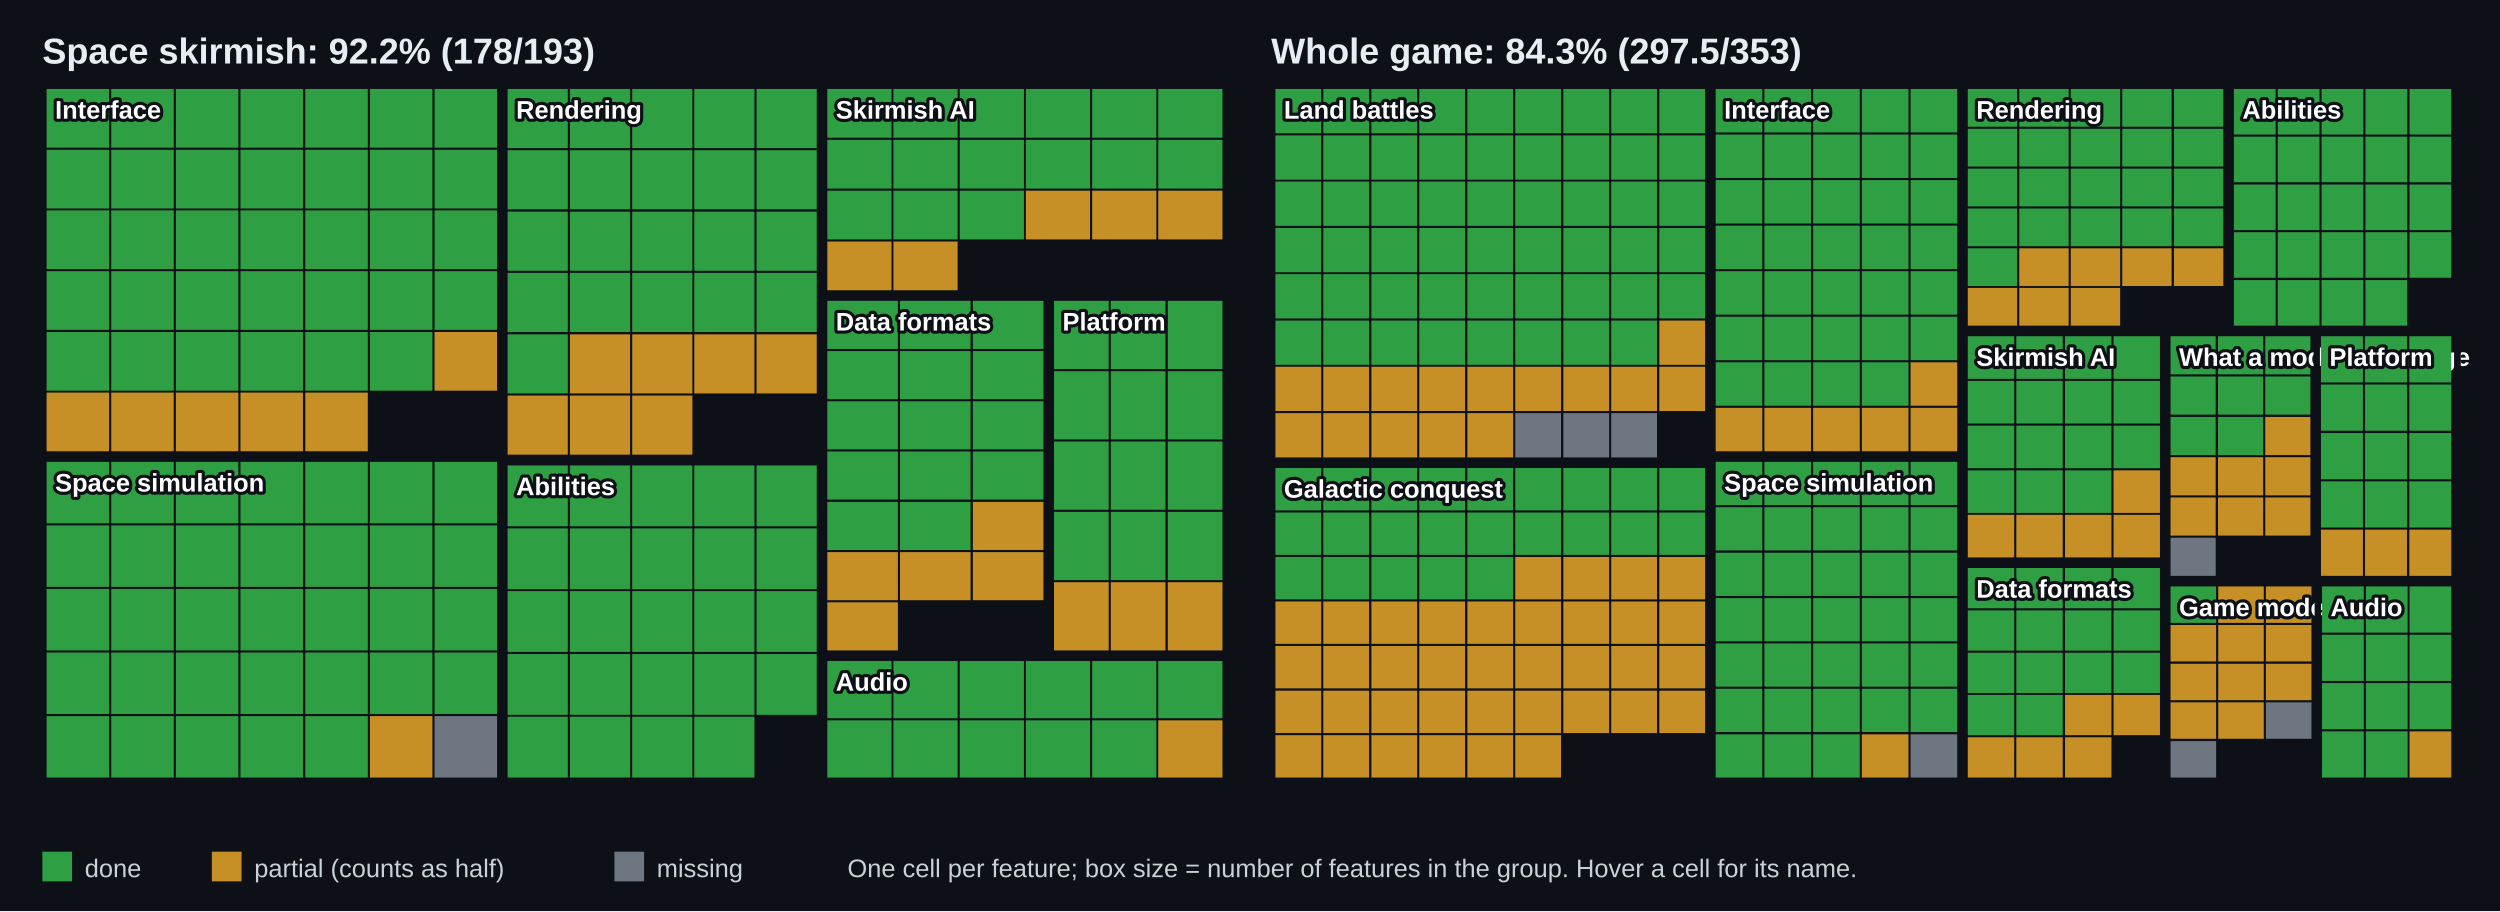
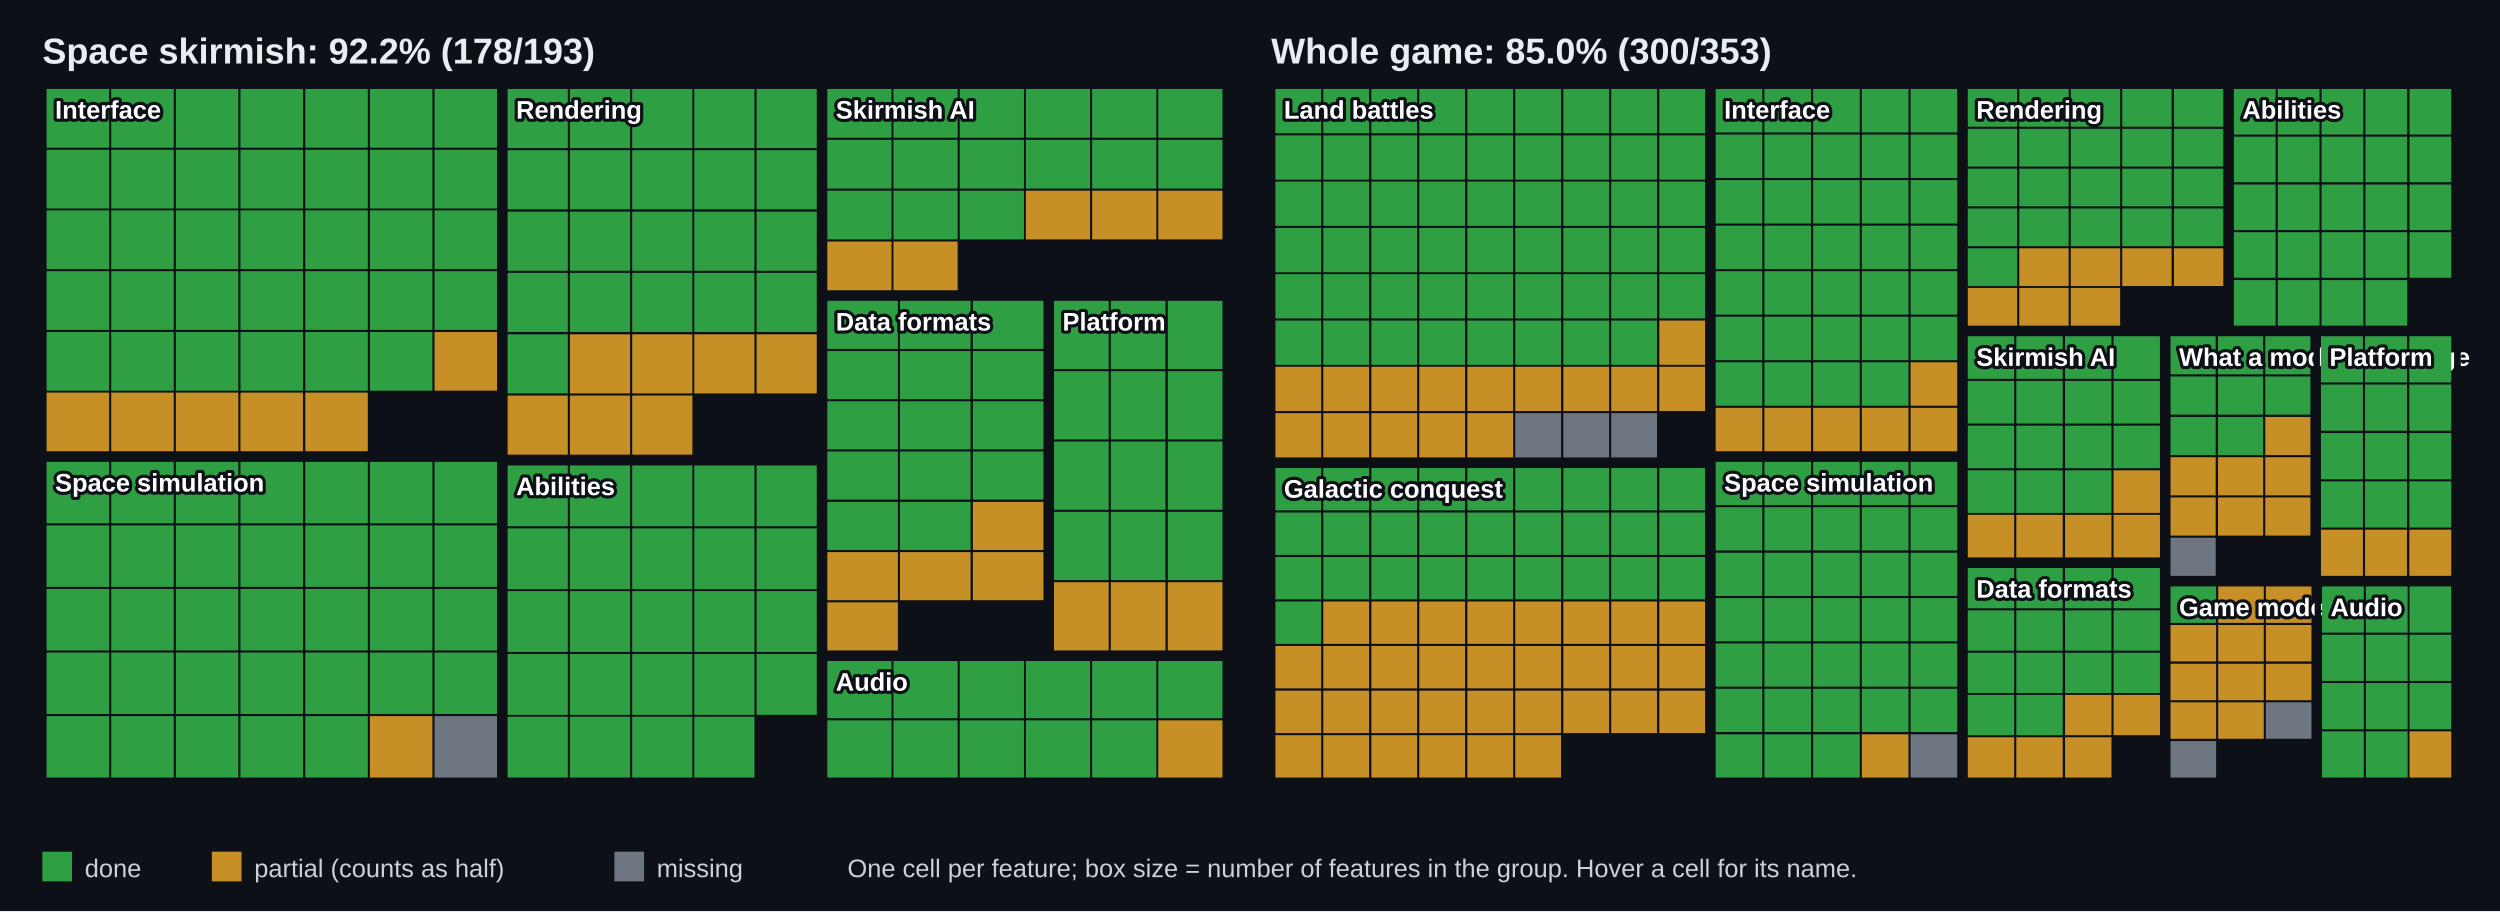
<svg xmlns="http://www.w3.org/2000/svg" viewBox="0 0 1180 430" width="1180" height="430" font-family="Segoe UI, Arial, sans-serif">
  <style>.title{font-size:17px;font-weight:700;fill:#e6edf3}.lab{font-size:12px;font-weight:700;fill:#fff}.lab.bg{stroke:#0d1117;stroke-width:3px;stroke-linejoin:round}.key{font-size:12px;fill:#c9d1d9}</style>
  <rect width="1180" height="430" fill="#0d1117" />
  <text x="20" y="30" class="title">Space skirmish: 92.2% (178/193)</text>
  <rect x="20" y="40" width="560" height="330" fill="#0d1117" />
  <rect x="22.0" y="42.0" width="29.5" height="27.7" fill="#2ea043" />
  <rect x="52.5" y="42.0" width="29.5" height="27.7" fill="#2ea043" />
  <rect x="83.0" y="42.0" width="29.5" height="27.7" fill="#2ea043" />
  <rect x="113.5" y="42.0" width="29.5" height="27.7" fill="#2ea043" />
  <rect x="144.1" y="42.0" width="29.5" height="27.7" fill="#2ea043" />
  <rect x="174.6" y="42.0" width="29.5" height="27.7" fill="#2ea043" />
  <rect x="205.1" y="42.0" width="29.5" height="27.7" fill="#2ea043" />
  <rect x="22.0" y="70.7" width="29.5" height="27.7" fill="#2ea043" />
  <rect x="52.5" y="70.7" width="29.5" height="27.7" fill="#2ea043" />
  <rect x="83.0" y="70.7" width="29.5" height="27.7" fill="#2ea043" />
  <rect x="113.5" y="70.7" width="29.5" height="27.7" fill="#2ea043" />
  <rect x="144.1" y="70.7" width="29.5" height="27.7" fill="#2ea043" />
  <rect x="174.6" y="70.7" width="29.5" height="27.7" fill="#2ea043" />
  <rect x="205.1" y="70.7" width="29.5" height="27.7" fill="#2ea043" />
  <rect x="22.0" y="99.3" width="29.5" height="27.7" fill="#2ea043" />
  <rect x="52.5" y="99.3" width="29.5" height="27.7" fill="#2ea043" />
  <rect x="83.0" y="99.3" width="29.5" height="27.7" fill="#2ea043" />
  <rect x="113.5" y="99.3" width="29.5" height="27.7" fill="#2ea043" />
  <rect x="144.1" y="99.3" width="29.5" height="27.7" fill="#2ea043" />
  <rect x="174.6" y="99.3" width="29.5" height="27.7" fill="#2ea043" />
  <rect x="205.1" y="99.3" width="29.5" height="27.7" fill="#2ea043" />
  <rect x="22.0" y="128.0" width="29.5" height="27.7" fill="#2ea043" />
  <rect x="52.5" y="128.0" width="29.5" height="27.7" fill="#2ea043" />
  <rect x="83.0" y="128.0" width="29.5" height="27.7" fill="#2ea043" />
  <rect x="113.5" y="128.0" width="29.5" height="27.7" fill="#2ea043" />
  <rect x="144.1" y="128.0" width="29.5" height="27.7" fill="#2ea043" />
  <rect x="174.6" y="128.0" width="29.5" height="27.7" fill="#2ea043" />
  <rect x="205.1" y="128.0" width="29.5" height="27.7" fill="#2ea043" />
  <rect x="22.0" y="156.7" width="29.5" height="27.7" fill="#2ea043" />
  <rect x="52.5" y="156.7" width="29.5" height="27.7" fill="#2ea043" />
  <rect x="83.0" y="156.7" width="29.5" height="27.7" fill="#2ea043" />
  <rect x="113.5" y="156.7" width="29.5" height="27.7" fill="#2ea043" />
  <rect x="144.1" y="156.7" width="29.5" height="27.7" fill="#2ea043" />
  <rect x="174.6" y="156.7" width="29.5" height="27.7" fill="#2ea043" />
  <rect x="205.1" y="156.7" width="29.5" height="27.7" fill="#c69026" />
  <rect x="22.0" y="185.3" width="29.5" height="27.7" fill="#c69026" />
  <rect x="52.5" y="185.3" width="29.5" height="27.7" fill="#c69026" />
  <rect x="83.0" y="185.3" width="29.5" height="27.7" fill="#c69026" />
  <rect x="113.5" y="185.3" width="29.5" height="27.7" fill="#c69026" />
  <rect x="144.1" y="185.3" width="29.5" height="27.7" fill="#c69026" />
  <rect x="20.0" y="40.0" width="217.6" height="176.0" fill="none" stroke="#0d1117" stroke-width="3" />
  <text x="26.0" y="56.0" class="lab bg">Interface</text>
  <text x="26.0" y="56.0" class="lab">Interface</text>
  <rect x="22.0" y="218.0" width="29.5" height="29.0" fill="#2ea043" />
  <rect x="52.5" y="218.0" width="29.5" height="29.0" fill="#2ea043" />
  <rect x="83.0" y="218.0" width="29.5" height="29.0" fill="#2ea043" />
  <rect x="113.5" y="218.0" width="29.5" height="29.0" fill="#2ea043" />
  <rect x="144.1" y="218.0" width="29.5" height="29.0" fill="#2ea043" />
  <rect x="174.6" y="218.0" width="29.5" height="29.0" fill="#2ea043" />
  <rect x="205.1" y="218.0" width="29.5" height="29.0" fill="#2ea043" />
  <rect x="22.0" y="248.0" width="29.5" height="29.0" fill="#2ea043" />
  <rect x="52.5" y="248.0" width="29.5" height="29.0" fill="#2ea043" />
  <rect x="83.0" y="248.0" width="29.5" height="29.0" fill="#2ea043" />
  <rect x="113.5" y="248.0" width="29.5" height="29.0" fill="#2ea043" />
  <rect x="144.1" y="248.0" width="29.5" height="29.0" fill="#2ea043" />
  <rect x="174.6" y="248.0" width="29.5" height="29.0" fill="#2ea043" />
  <rect x="205.1" y="248.0" width="29.5" height="29.0" fill="#2ea043" />
  <rect x="22.0" y="278.0" width="29.5" height="29.0" fill="#2ea043" />
  <rect x="52.5" y="278.0" width="29.5" height="29.0" fill="#2ea043" />
  <rect x="83.0" y="278.0" width="29.5" height="29.0" fill="#2ea043" />
  <rect x="113.5" y="278.0" width="29.5" height="29.0" fill="#2ea043" />
  <rect x="144.1" y="278.0" width="29.5" height="29.0" fill="#2ea043" />
  <rect x="174.6" y="278.0" width="29.5" height="29.0" fill="#2ea043" />
  <rect x="205.1" y="278.0" width="29.5" height="29.0" fill="#2ea043" />
  <rect x="22.0" y="308.0" width="29.5" height="29.0" fill="#2ea043" />
  <rect x="52.5" y="308.0" width="29.5" height="29.0" fill="#2ea043" />
  <rect x="83.0" y="308.0" width="29.5" height="29.0" fill="#2ea043" />
  <rect x="113.5" y="308.0" width="29.5" height="29.0" fill="#2ea043" />
  <rect x="144.1" y="308.0" width="29.5" height="29.0" fill="#2ea043" />
  <rect x="174.6" y="308.0" width="29.5" height="29.0" fill="#2ea043" />
  <rect x="205.1" y="308.0" width="29.5" height="29.0" fill="#2ea043" />
  <rect x="22.0" y="338.0" width="29.5" height="29.0" fill="#2ea043" />
  <rect x="52.5" y="338.0" width="29.5" height="29.0" fill="#2ea043" />
  <rect x="83.0" y="338.0" width="29.5" height="29.0" fill="#2ea043" />
  <rect x="113.5" y="338.0" width="29.5" height="29.0" fill="#2ea043" />
  <rect x="144.1" y="338.0" width="29.5" height="29.0" fill="#2ea043" />
  <rect x="174.6" y="338.0" width="29.5" height="29.0" fill="#c69026" />
  <rect x="205.1" y="338.0" width="29.5" height="29.0" fill="#6e7681" />
  <rect x="20.0" y="216.0" width="217.6" height="154.0" fill="none" stroke="#0d1117" stroke-width="3" />
  <text x="26.0" y="232.0" class="lab bg">Space simulation</text>
  <text x="26.0" y="232.0" class="lab">Space simulation</text>
  <rect x="239.6" y="42.0" width="28.4" height="27.9" fill="#2ea043" />
  <rect x="269.0" y="42.0" width="28.4" height="27.9" fill="#2ea043" />
  <rect x="298.4" y="42.0" width="28.4" height="27.9" fill="#2ea043" />
  <rect x="327.7" y="42.0" width="28.4" height="27.9" fill="#2ea043" />
  <rect x="357.1" y="42.0" width="28.4" height="27.9" fill="#2ea043" />
  <rect x="239.6" y="70.9" width="28.4" height="27.9" fill="#2ea043" />
  <rect x="269.0" y="70.9" width="28.4" height="27.9" fill="#2ea043" />
  <rect x="298.4" y="70.9" width="28.4" height="27.9" fill="#2ea043" />
  <rect x="327.7" y="70.9" width="28.4" height="27.9" fill="#2ea043" />
  <rect x="357.1" y="70.9" width="28.4" height="27.9" fill="#2ea043" />
  <rect x="239.6" y="99.9" width="28.4" height="27.9" fill="#2ea043" />
  <rect x="269.0" y="99.9" width="28.4" height="27.9" fill="#2ea043" />
  <rect x="298.4" y="99.9" width="28.4" height="27.9" fill="#2ea043" />
  <rect x="327.7" y="99.9" width="28.4" height="27.9" fill="#2ea043" />
  <rect x="357.1" y="99.9" width="28.4" height="27.9" fill="#2ea043" />
  <rect x="239.6" y="128.8" width="28.4" height="27.9" fill="#2ea043" />
  <rect x="269.0" y="128.8" width="28.4" height="27.9" fill="#2ea043" />
  <rect x="298.4" y="128.8" width="28.4" height="27.9" fill="#2ea043" />
  <rect x="327.7" y="128.8" width="28.4" height="27.9" fill="#2ea043" />
  <rect x="357.1" y="128.8" width="28.4" height="27.9" fill="#2ea043" />
  <rect x="239.6" y="157.8" width="28.4" height="27.9" fill="#2ea043" />
  <rect x="269.0" y="157.8" width="28.4" height="27.9" fill="#c69026" />
  <rect x="298.4" y="157.8" width="28.4" height="27.9" fill="#c69026" />
  <rect x="327.7" y="157.8" width="28.4" height="27.9" fill="#c69026" />
  <rect x="357.1" y="157.8" width="28.4" height="27.9" fill="#c69026" />
  <rect x="239.6" y="186.7" width="28.4" height="27.9" fill="#c69026" />
  <rect x="269.0" y="186.7" width="28.4" height="27.9" fill="#c69026" />
  <rect x="298.4" y="186.7" width="28.4" height="27.9" fill="#c69026" />
  <rect x="237.6" y="40.0" width="150.9" height="177.7" fill="none" stroke="#0d1117" stroke-width="3" />
  <text x="243.6" y="56.0" class="lab bg">Rendering</text>
  <text x="243.6" y="56.0" class="lab">Rendering</text>
  <rect x="239.6" y="219.7" width="28.4" height="28.7" fill="#2ea043" />
  <rect x="269.0" y="219.7" width="28.4" height="28.7" fill="#2ea043" />
  <rect x="298.4" y="219.7" width="28.4" height="28.7" fill="#2ea043" />
  <rect x="327.7" y="219.7" width="28.4" height="28.7" fill="#2ea043" />
  <rect x="357.1" y="219.7" width="28.4" height="28.7" fill="#2ea043" />
  <rect x="239.6" y="249.4" width="28.4" height="28.7" fill="#2ea043" />
  <rect x="269.0" y="249.4" width="28.4" height="28.7" fill="#2ea043" />
  <rect x="298.4" y="249.4" width="28.4" height="28.7" fill="#2ea043" />
  <rect x="327.7" y="249.4" width="28.4" height="28.7" fill="#2ea043" />
  <rect x="357.1" y="249.4" width="28.4" height="28.7" fill="#2ea043" />
  <rect x="239.6" y="279.0" width="28.4" height="28.7" fill="#2ea043" />
  <rect x="269.0" y="279.0" width="28.4" height="28.7" fill="#2ea043" />
  <rect x="298.4" y="279.0" width="28.4" height="28.7" fill="#2ea043" />
  <rect x="327.7" y="279.0" width="28.4" height="28.7" fill="#2ea043" />
  <rect x="357.1" y="279.0" width="28.4" height="28.7" fill="#2ea043" />
  <rect x="239.6" y="308.7" width="28.4" height="28.7" fill="#2ea043" />
  <rect x="269.0" y="308.7" width="28.4" height="28.7" fill="#2ea043" />
  <rect x="298.4" y="308.7" width="28.4" height="28.7" fill="#2ea043" />
  <rect x="327.7" y="308.7" width="28.4" height="28.7" fill="#2ea043" />
  <rect x="357.1" y="308.7" width="28.4" height="28.7" fill="#2ea043" />
  <rect x="239.6" y="338.3" width="28.4" height="28.7" fill="#2ea043" />
  <rect x="269.0" y="338.3" width="28.4" height="28.7" fill="#2ea043" />
  <rect x="298.4" y="338.3" width="28.4" height="28.7" fill="#2ea043" />
  <rect x="327.7" y="338.3" width="28.4" height="28.7" fill="#2ea043" />
  <rect x="237.6" y="217.7" width="150.9" height="152.3" fill="none" stroke="#0d1117" stroke-width="3" />
  <text x="243.6" y="233.7" class="lab bg">Abilities</text>
  <text x="243.6" y="233.7" class="lab">Abilities</text>
  <rect x="390.5" y="42.0" width="30.3" height="23.0" fill="#2ea043" />
  <rect x="421.7" y="42.0" width="30.3" height="23.0" fill="#2ea043" />
  <rect x="453.0" y="42.0" width="30.3" height="23.0" fill="#2ea043" />
  <rect x="484.2" y="42.0" width="30.3" height="23.0" fill="#2ea043" />
  <rect x="515.5" y="42.0" width="30.3" height="23.0" fill="#2ea043" />
  <rect x="546.7" y="42.0" width="30.3" height="23.0" fill="#2ea043" />
  <rect x="390.5" y="66.0" width="30.3" height="23.0" fill="#2ea043" />
  <rect x="421.7" y="66.0" width="30.3" height="23.0" fill="#2ea043" />
  <rect x="453.0" y="66.0" width="30.3" height="23.0" fill="#2ea043" />
  <rect x="484.2" y="66.0" width="30.3" height="23.0" fill="#2ea043" />
  <rect x="515.5" y="66.0" width="30.3" height="23.0" fill="#2ea043" />
  <rect x="546.7" y="66.0" width="30.3" height="23.0" fill="#2ea043" />
  <rect x="390.5" y="90.0" width="30.3" height="23.0" fill="#2ea043" />
  <rect x="421.7" y="90.0" width="30.3" height="23.0" fill="#2ea043" />
  <rect x="453.0" y="90.0" width="30.3" height="23.0" fill="#2ea043" />
  <rect x="484.2" y="90.0" width="30.3" height="23.0" fill="#c69026" />
  <rect x="515.5" y="90.0" width="30.3" height="23.0" fill="#c69026" />
  <rect x="546.7" y="90.0" width="30.3" height="23.0" fill="#c69026" />
  <rect x="390.5" y="114.0" width="30.3" height="23.0" fill="#c69026" />
  <rect x="421.7" y="114.0" width="30.3" height="23.0" fill="#c69026" />
  <rect x="388.5" y="40.0" width="191.5" height="100.0" fill="none" stroke="#0d1117" stroke-width="3" />
  <text x="394.5" y="56.0" class="lab bg">Skirmish AI</text>
  <text x="394.5" y="56.0" class="lab">Skirmish AI</text>
  <rect x="390.5" y="142.0" width="33.3" height="22.7" fill="#2ea043" />
  <rect x="424.8" y="142.0" width="33.3" height="22.7" fill="#2ea043" />
  <rect x="459.2" y="142.0" width="33.3" height="22.7" fill="#2ea043" />
  <rect x="390.5" y="165.7" width="33.3" height="22.7" fill="#2ea043" />
  <rect x="424.8" y="165.7" width="33.3" height="22.7" fill="#2ea043" />
  <rect x="459.2" y="165.7" width="33.3" height="22.7" fill="#2ea043" />
  <rect x="390.5" y="189.4" width="33.3" height="22.7" fill="#2ea043" />
  <rect x="424.8" y="189.4" width="33.3" height="22.7" fill="#2ea043" />
  <rect x="459.2" y="189.4" width="33.3" height="22.7" fill="#2ea043" />
  <rect x="390.5" y="213.1" width="33.3" height="22.7" fill="#2ea043" />
  <rect x="424.8" y="213.1" width="33.3" height="22.7" fill="#2ea043" />
  <rect x="459.2" y="213.1" width="33.3" height="22.7" fill="#2ea043" />
  <rect x="390.5" y="236.9" width="33.3" height="22.7" fill="#2ea043" />
  <rect x="424.8" y="236.9" width="33.3" height="22.7" fill="#2ea043" />
  <rect x="459.2" y="236.9" width="33.3" height="22.7" fill="#c69026" />
  <rect x="390.5" y="260.6" width="33.3" height="22.7" fill="#c69026" />
  <rect x="424.8" y="260.6" width="33.3" height="22.7" fill="#c69026" />
  <rect x="459.2" y="260.6" width="33.3" height="22.7" fill="#c69026" />
  <rect x="390.5" y="284.3" width="33.3" height="22.7" fill="#c69026" />
  <rect x="388.5" y="140.0" width="107.0" height="170.0" fill="none" stroke="#0d1117" stroke-width="3" />
  <text x="394.5" y="156.0" class="lab bg">Data formats</text>
  <text x="394.5" y="156.0" class="lab">Data formats</text>
  <rect x="497.5" y="142.0" width="25.8" height="32.2" fill="#2ea043" />
  <rect x="524.3" y="142.0" width="25.8" height="32.2" fill="#2ea043" />
  <rect x="551.2" y="142.0" width="25.8" height="32.2" fill="#2ea043" />
  <rect x="497.5" y="175.2" width="25.8" height="32.2" fill="#2ea043" />
  <rect x="524.3" y="175.2" width="25.8" height="32.2" fill="#2ea043" />
  <rect x="551.2" y="175.2" width="25.8" height="32.2" fill="#2ea043" />
  <rect x="497.5" y="208.4" width="25.8" height="32.2" fill="#2ea043" />
  <rect x="524.3" y="208.4" width="25.8" height="32.2" fill="#2ea043" />
  <rect x="551.2" y="208.4" width="25.8" height="32.2" fill="#2ea043" />
  <rect x="497.5" y="241.6" width="25.8" height="32.2" fill="#2ea043" />
  <rect x="524.3" y="241.6" width="25.8" height="32.2" fill="#2ea043" />
  <rect x="551.2" y="241.6" width="25.8" height="32.2" fill="#2ea043" />
  <rect x="497.5" y="274.8" width="25.8" height="32.2" fill="#c69026" />
  <rect x="524.3" y="274.8" width="25.8" height="32.2" fill="#c69026" />
  <rect x="551.2" y="274.8" width="25.8" height="32.2" fill="#c69026" />
  <rect x="495.5" y="140.0" width="84.5" height="170.0" fill="none" stroke="#0d1117" stroke-width="3" />
  <text x="501.5" y="156.0" class="lab bg">Platform</text>
  <text x="501.5" y="156.0" class="lab">Platform</text>
  <rect x="390.5" y="312.0" width="30.3" height="27.0" fill="#2ea043" />
  <rect x="421.7" y="312.0" width="30.3" height="27.0" fill="#2ea043" />
  <rect x="453.0" y="312.0" width="30.3" height="27.0" fill="#2ea043" />
  <rect x="484.2" y="312.0" width="30.3" height="27.0" fill="#2ea043" />
  <rect x="515.5" y="312.0" width="30.3" height="27.0" fill="#2ea043" />
  <rect x="546.7" y="312.0" width="30.3" height="27.0" fill="#2ea043" />
  <rect x="390.5" y="340.0" width="30.3" height="27.0" fill="#2ea043" />
  <rect x="421.7" y="340.0" width="30.3" height="27.0" fill="#2ea043" />
  <rect x="453.0" y="340.0" width="30.3" height="27.0" fill="#2ea043" />
  <rect x="484.2" y="340.0" width="30.3" height="27.0" fill="#2ea043" />
  <rect x="515.5" y="340.0" width="30.3" height="27.0" fill="#2ea043" />
  <rect x="546.7" y="340.0" width="30.3" height="27.0" fill="#c69026" />
  <rect x="388.5" y="310.0" width="191.5" height="60.0" fill="none" stroke="#0d1117" stroke-width="3" />
  <text x="394.5" y="326.0" class="lab bg">Audio</text>
  <text x="394.5" y="326.0" class="lab">Audio</text>
-   <text x="600" y="30" class="title">Whole game: 84.3% (297.5/353)</text>
+   <text x="600" y="30" class="title">Whole game: 85.0% (300/353)</text>
  <rect x="600" y="40" width="560" height="330" fill="#0d1117" />
  <rect x="602.0" y="42.0" width="21.6" height="20.9" fill="#2ea043" />
  <rect x="624.6" y="42.0" width="21.6" height="20.9" fill="#2ea043" />
  <rect x="647.3" y="42.0" width="21.6" height="20.9" fill="#2ea043" />
  <rect x="669.9" y="42.0" width="21.6" height="20.9" fill="#2ea043" />
  <rect x="692.6" y="42.0" width="21.6" height="20.9" fill="#2ea043" />
  <rect x="715.2" y="42.0" width="21.6" height="20.9" fill="#2ea043" />
  <rect x="737.9" y="42.0" width="21.6" height="20.9" fill="#2ea043" />
  <rect x="760.5" y="42.0" width="21.6" height="20.9" fill="#2ea043" />
  <rect x="783.2" y="42.0" width="21.6" height="20.9" fill="#2ea043" />
  <rect x="602.0" y="63.9" width="21.6" height="20.9" fill="#2ea043" />
  <rect x="624.6" y="63.9" width="21.6" height="20.9" fill="#2ea043" />
  <rect x="647.3" y="63.9" width="21.6" height="20.9" fill="#2ea043" />
  <rect x="669.9" y="63.9" width="21.6" height="20.9" fill="#2ea043" />
  <rect x="692.6" y="63.9" width="21.6" height="20.9" fill="#2ea043" />
  <rect x="715.2" y="63.9" width="21.6" height="20.9" fill="#2ea043" />
  <rect x="737.9" y="63.9" width="21.6" height="20.9" fill="#2ea043" />
  <rect x="760.5" y="63.9" width="21.6" height="20.9" fill="#2ea043" />
  <rect x="783.2" y="63.9" width="21.6" height="20.9" fill="#2ea043" />
  <rect x="602.0" y="85.7" width="21.6" height="20.9" fill="#2ea043" />
  <rect x="624.6" y="85.7" width="21.6" height="20.9" fill="#2ea043" />
  <rect x="647.3" y="85.7" width="21.6" height="20.9" fill="#2ea043" />
  <rect x="669.9" y="85.7" width="21.6" height="20.9" fill="#2ea043" />
  <rect x="692.6" y="85.7" width="21.6" height="20.9" fill="#2ea043" />
  <rect x="715.2" y="85.7" width="21.6" height="20.9" fill="#2ea043" />
  <rect x="737.9" y="85.7" width="21.6" height="20.9" fill="#2ea043" />
  <rect x="760.5" y="85.7" width="21.6" height="20.9" fill="#2ea043" />
  <rect x="783.2" y="85.7" width="21.6" height="20.9" fill="#2ea043" />
  <rect x="602.0" y="107.6" width="21.6" height="20.9" fill="#2ea043" />
  <rect x="624.6" y="107.6" width="21.6" height="20.9" fill="#2ea043" />
  <rect x="647.3" y="107.6" width="21.6" height="20.9" fill="#2ea043" />
  <rect x="669.9" y="107.6" width="21.6" height="20.9" fill="#2ea043" />
  <rect x="692.6" y="107.6" width="21.6" height="20.9" fill="#2ea043" />
  <rect x="715.2" y="107.6" width="21.6" height="20.9" fill="#2ea043" />
  <rect x="737.9" y="107.6" width="21.6" height="20.9" fill="#2ea043" />
  <rect x="760.5" y="107.6" width="21.6" height="20.9" fill="#2ea043" />
  <rect x="783.2" y="107.6" width="21.6" height="20.9" fill="#2ea043" />
  <rect x="602.0" y="129.4" width="21.6" height="20.9" fill="#2ea043" />
  <rect x="624.6" y="129.4" width="21.6" height="20.9" fill="#2ea043" />
  <rect x="647.3" y="129.4" width="21.6" height="20.9" fill="#2ea043" />
  <rect x="669.9" y="129.4" width="21.6" height="20.9" fill="#2ea043" />
  <rect x="692.6" y="129.4" width="21.6" height="20.9" fill="#2ea043" />
  <rect x="715.2" y="129.4" width="21.6" height="20.9" fill="#2ea043" />
  <rect x="737.9" y="129.4" width="21.6" height="20.9" fill="#2ea043" />
  <rect x="760.5" y="129.4" width="21.6" height="20.9" fill="#2ea043" />
  <rect x="783.2" y="129.4" width="21.6" height="20.9" fill="#2ea043" />
  <rect x="602.0" y="151.3" width="21.6" height="20.9" fill="#2ea043" />
  <rect x="624.6" y="151.3" width="21.6" height="20.9" fill="#2ea043" />
  <rect x="647.3" y="151.3" width="21.6" height="20.9" fill="#2ea043" />
  <rect x="669.9" y="151.3" width="21.6" height="20.9" fill="#2ea043" />
  <rect x="692.6" y="151.3" width="21.6" height="20.9" fill="#2ea043" />
  <rect x="715.2" y="151.3" width="21.6" height="20.9" fill="#2ea043" />
  <rect x="737.9" y="151.3" width="21.6" height="20.9" fill="#2ea043" />
  <rect x="760.5" y="151.3" width="21.6" height="20.9" fill="#2ea043" />
  <rect x="783.2" y="151.3" width="21.6" height="20.9" fill="#c69026" />
  <rect x="602.0" y="173.1" width="21.6" height="20.9" fill="#c69026" />
  <rect x="624.6" y="173.1" width="21.6" height="20.9" fill="#c69026" />
  <rect x="647.3" y="173.1" width="21.6" height="20.9" fill="#c69026" />
  <rect x="669.9" y="173.1" width="21.6" height="20.9" fill="#c69026" />
  <rect x="692.6" y="173.1" width="21.6" height="20.9" fill="#c69026" />
  <rect x="715.2" y="173.1" width="21.6" height="20.9" fill="#c69026" />
  <rect x="737.9" y="173.1" width="21.6" height="20.9" fill="#c69026" />
  <rect x="760.5" y="173.1" width="21.6" height="20.9" fill="#c69026" />
  <rect x="783.2" y="173.1" width="21.6" height="20.9" fill="#c69026" />
  <rect x="602.0" y="195.0" width="21.6" height="20.9" fill="#c69026" />
  <rect x="624.6" y="195.0" width="21.6" height="20.9" fill="#c69026" />
  <rect x="647.3" y="195.0" width="21.6" height="20.9" fill="#c69026" />
  <rect x="669.9" y="195.0" width="21.6" height="20.9" fill="#c69026" />
  <rect x="692.6" y="195.0" width="21.6" height="20.9" fill="#c69026" />
  <rect x="715.2" y="195.0" width="21.6" height="20.9" fill="#6e7681" />
  <rect x="737.9" y="195.0" width="21.6" height="20.9" fill="#6e7681" />
  <rect x="760.5" y="195.0" width="21.6" height="20.9" fill="#6e7681" />
  <rect x="600.0" y="40.0" width="207.8" height="178.9" fill="none" stroke="#0d1117" stroke-width="3" />
  <text x="606.0" y="56.0" class="lab bg">Land battles</text>
  <text x="606.0" y="56.0" class="lab">Land battles</text>
  <rect x="602.0" y="220.9" width="21.6" height="20.0" fill="#2ea043" />
  <rect x="624.6" y="220.9" width="21.6" height="20.0" fill="#2ea043" />
  <rect x="647.3" y="220.9" width="21.6" height="20.0" fill="#2ea043" />
  <rect x="669.9" y="220.9" width="21.6" height="20.0" fill="#2ea043" />
  <rect x="692.6" y="220.9" width="21.6" height="20.0" fill="#2ea043" />
  <rect x="715.2" y="220.9" width="21.6" height="20.0" fill="#2ea043" />
  <rect x="737.9" y="220.9" width="21.6" height="20.0" fill="#2ea043" />
  <rect x="760.5" y="220.9" width="21.6" height="20.0" fill="#2ea043" />
  <rect x="783.2" y="220.9" width="21.6" height="20.0" fill="#2ea043" />
  <rect x="602.0" y="241.9" width="21.6" height="20.0" fill="#2ea043" />
  <rect x="624.6" y="241.9" width="21.6" height="20.0" fill="#2ea043" />
  <rect x="647.3" y="241.9" width="21.6" height="20.0" fill="#2ea043" />
  <rect x="669.9" y="241.9" width="21.6" height="20.0" fill="#2ea043" />
  <rect x="692.6" y="241.9" width="21.6" height="20.0" fill="#2ea043" />
  <rect x="715.2" y="241.9" width="21.6" height="20.0" fill="#2ea043" />
  <rect x="737.9" y="241.9" width="21.6" height="20.0" fill="#2ea043" />
  <rect x="760.5" y="241.9" width="21.6" height="20.0" fill="#2ea043" />
  <rect x="783.2" y="241.9" width="21.6" height="20.0" fill="#2ea043" />
  <rect x="602.0" y="262.9" width="21.6" height="20.0" fill="#2ea043" />
  <rect x="624.6" y="262.9" width="21.6" height="20.0" fill="#2ea043" />
  <rect x="647.3" y="262.9" width="21.6" height="20.0" fill="#2ea043" />
  <rect x="669.9" y="262.9" width="21.6" height="20.0" fill="#2ea043" />
  <rect x="692.6" y="262.9" width="21.6" height="20.0" fill="#2ea043" />
-   <rect x="715.2" y="262.9" width="21.6" height="20.0" fill="#c69026" />
-   <rect x="737.9" y="262.9" width="21.6" height="20.0" fill="#c69026" />
-   <rect x="760.5" y="262.9" width="21.6" height="20.0" fill="#c69026" />
-   <rect x="783.2" y="262.9" width="21.6" height="20.0" fill="#c69026" />
-   <rect x="602.0" y="283.9" width="21.6" height="20.0" fill="#c69026" />
+   <rect x="715.2" y="262.9" width="21.6" height="20.0" fill="#2ea043" />
+   <rect x="737.9" y="262.9" width="21.6" height="20.0" fill="#2ea043" />
+   <rect x="760.5" y="262.9" width="21.6" height="20.0" fill="#2ea043" />
+   <rect x="783.2" y="262.9" width="21.6" height="20.0" fill="#2ea043" />
+   <rect x="602.0" y="283.9" width="21.6" height="20.0" fill="#2ea043" />
  <rect x="624.6" y="283.9" width="21.6" height="20.0" fill="#c69026" />
  <rect x="647.3" y="283.9" width="21.6" height="20.0" fill="#c69026" />
  <rect x="669.9" y="283.9" width="21.6" height="20.0" fill="#c69026" />
  <rect x="692.6" y="283.9" width="21.6" height="20.0" fill="#c69026" />
  <rect x="715.2" y="283.9" width="21.6" height="20.0" fill="#c69026" />
  <rect x="737.9" y="283.9" width="21.6" height="20.0" fill="#c69026" />
  <rect x="760.5" y="283.9" width="21.6" height="20.0" fill="#c69026" />
  <rect x="783.2" y="283.9" width="21.6" height="20.0" fill="#c69026" />
  <rect x="602.0" y="304.9" width="21.6" height="20.0" fill="#c69026" />
  <rect x="624.6" y="304.9" width="21.6" height="20.0" fill="#c69026" />
  <rect x="647.3" y="304.9" width="21.6" height="20.0" fill="#c69026" />
  <rect x="669.9" y="304.9" width="21.6" height="20.0" fill="#c69026" />
  <rect x="692.6" y="304.9" width="21.6" height="20.0" fill="#c69026" />
  <rect x="715.2" y="304.9" width="21.6" height="20.0" fill="#c69026" />
  <rect x="737.9" y="304.9" width="21.6" height="20.0" fill="#c69026" />
  <rect x="760.5" y="304.9" width="21.6" height="20.0" fill="#c69026" />
  <rect x="783.2" y="304.9" width="21.6" height="20.0" fill="#c69026" />
  <rect x="602.0" y="326.0" width="21.6" height="20.0" fill="#c69026" />
  <rect x="624.6" y="326.0" width="21.6" height="20.0" fill="#c69026" />
  <rect x="647.3" y="326.0" width="21.6" height="20.0" fill="#c69026" />
  <rect x="669.9" y="326.0" width="21.6" height="20.0" fill="#c69026" />
  <rect x="692.6" y="326.0" width="21.6" height="20.0" fill="#c69026" />
  <rect x="715.2" y="326.0" width="21.6" height="20.0" fill="#c69026" />
  <rect x="737.9" y="326.0" width="21.6" height="20.0" fill="#c69026" />
  <rect x="760.5" y="326.0" width="21.6" height="20.0" fill="#c69026" />
  <rect x="783.2" y="326.0" width="21.6" height="20.0" fill="#c69026" />
  <rect x="602.0" y="347.0" width="21.6" height="20.0" fill="#c69026" />
  <rect x="624.6" y="347.0" width="21.6" height="20.0" fill="#c69026" />
  <rect x="647.3" y="347.0" width="21.6" height="20.0" fill="#c69026" />
  <rect x="669.9" y="347.0" width="21.6" height="20.0" fill="#c69026" />
  <rect x="692.6" y="347.0" width="21.6" height="20.0" fill="#c69026" />
  <rect x="715.2" y="347.0" width="21.6" height="20.0" fill="#c69026" />
  <rect x="600.0" y="218.9" width="207.8" height="151.1" fill="none" stroke="#0d1117" stroke-width="3" />
  <text x="606.0" y="234.9" class="lab bg">Galactic conquest</text>
  <text x="606.0" y="234.9" class="lab">Galactic conquest</text>
  <rect x="809.8" y="42.0" width="22.0" height="20.5" fill="#2ea043" />
  <rect x="832.8" y="42.0" width="22.0" height="20.5" fill="#2ea043" />
  <rect x="855.8" y="42.0" width="22.0" height="20.5" fill="#2ea043" />
  <rect x="878.8" y="42.0" width="22.0" height="20.5" fill="#2ea043" />
  <rect x="901.8" y="42.0" width="22.0" height="20.5" fill="#2ea043" />
  <rect x="809.8" y="63.5" width="22.0" height="20.5" fill="#2ea043" />
  <rect x="832.8" y="63.5" width="22.0" height="20.5" fill="#2ea043" />
  <rect x="855.8" y="63.5" width="22.0" height="20.5" fill="#2ea043" />
  <rect x="878.8" y="63.5" width="22.0" height="20.5" fill="#2ea043" />
  <rect x="901.8" y="63.5" width="22.0" height="20.5" fill="#2ea043" />
  <rect x="809.8" y="85.0" width="22.0" height="20.5" fill="#2ea043" />
  <rect x="832.8" y="85.0" width="22.0" height="20.5" fill="#2ea043" />
  <rect x="855.8" y="85.0" width="22.0" height="20.5" fill="#2ea043" />
  <rect x="878.8" y="85.0" width="22.0" height="20.5" fill="#2ea043" />
  <rect x="901.8" y="85.0" width="22.0" height="20.5" fill="#2ea043" />
  <rect x="809.8" y="106.5" width="22.0" height="20.5" fill="#2ea043" />
  <rect x="832.8" y="106.5" width="22.0" height="20.5" fill="#2ea043" />
  <rect x="855.8" y="106.5" width="22.0" height="20.5" fill="#2ea043" />
  <rect x="878.8" y="106.5" width="22.0" height="20.5" fill="#2ea043" />
  <rect x="901.8" y="106.5" width="22.0" height="20.5" fill="#2ea043" />
  <rect x="809.8" y="128.0" width="22.0" height="20.5" fill="#2ea043" />
  <rect x="832.8" y="128.0" width="22.0" height="20.5" fill="#2ea043" />
  <rect x="855.8" y="128.0" width="22.0" height="20.5" fill="#2ea043" />
  <rect x="878.8" y="128.0" width="22.0" height="20.5" fill="#2ea043" />
  <rect x="901.8" y="128.0" width="22.0" height="20.5" fill="#2ea043" />
  <rect x="809.8" y="149.5" width="22.0" height="20.5" fill="#2ea043" />
  <rect x="832.8" y="149.5" width="22.0" height="20.5" fill="#2ea043" />
  <rect x="855.8" y="149.5" width="22.0" height="20.5" fill="#2ea043" />
  <rect x="878.8" y="149.5" width="22.0" height="20.5" fill="#2ea043" />
  <rect x="901.8" y="149.5" width="22.0" height="20.5" fill="#2ea043" />
  <rect x="809.8" y="171.0" width="22.0" height="20.5" fill="#2ea043" />
  <rect x="832.8" y="171.0" width="22.0" height="20.5" fill="#2ea043" />
  <rect x="855.8" y="171.0" width="22.0" height="20.5" fill="#2ea043" />
  <rect x="878.8" y="171.0" width="22.0" height="20.5" fill="#2ea043" />
  <rect x="901.8" y="171.0" width="22.0" height="20.5" fill="#c69026" />
  <rect x="809.8" y="192.5" width="22.0" height="20.5" fill="#c69026" />
  <rect x="832.8" y="192.5" width="22.0" height="20.5" fill="#c69026" />
  <rect x="855.8" y="192.5" width="22.0" height="20.5" fill="#c69026" />
  <rect x="878.8" y="192.5" width="22.0" height="20.5" fill="#c69026" />
  <rect x="901.8" y="192.5" width="22.0" height="20.5" fill="#c69026" />
  <rect x="807.8" y="40.0" width="119.0" height="176.0" fill="none" stroke="#0d1117" stroke-width="3" />
  <text x="813.8" y="56.0" class="lab bg">Interface</text>
  <text x="813.8" y="56.0" class="lab">Interface</text>
  <rect x="809.8" y="218.0" width="22.0" height="20.4" fill="#2ea043" />
  <rect x="832.8" y="218.0" width="22.0" height="20.4" fill="#2ea043" />
  <rect x="855.8" y="218.0" width="22.0" height="20.4" fill="#2ea043" />
  <rect x="878.8" y="218.0" width="22.0" height="20.4" fill="#2ea043" />
  <rect x="901.8" y="218.0" width="22.0" height="20.4" fill="#2ea043" />
  <rect x="809.8" y="239.4" width="22.0" height="20.4" fill="#2ea043" />
  <rect x="832.8" y="239.4" width="22.0" height="20.4" fill="#2ea043" />
  <rect x="855.8" y="239.4" width="22.0" height="20.4" fill="#2ea043" />
  <rect x="878.8" y="239.4" width="22.0" height="20.4" fill="#2ea043" />
  <rect x="901.8" y="239.4" width="22.0" height="20.4" fill="#2ea043" />
  <rect x="809.8" y="260.9" width="22.0" height="20.4" fill="#2ea043" />
  <rect x="832.8" y="260.9" width="22.0" height="20.4" fill="#2ea043" />
  <rect x="855.8" y="260.9" width="22.0" height="20.4" fill="#2ea043" />
  <rect x="878.8" y="260.9" width="22.0" height="20.4" fill="#2ea043" />
  <rect x="901.8" y="260.9" width="22.0" height="20.4" fill="#2ea043" />
  <rect x="809.8" y="282.3" width="22.0" height="20.4" fill="#2ea043" />
  <rect x="832.8" y="282.3" width="22.0" height="20.4" fill="#2ea043" />
  <rect x="855.8" y="282.3" width="22.0" height="20.4" fill="#2ea043" />
  <rect x="878.8" y="282.3" width="22.0" height="20.4" fill="#2ea043" />
  <rect x="901.8" y="282.3" width="22.0" height="20.4" fill="#2ea043" />
  <rect x="809.8" y="303.7" width="22.0" height="20.4" fill="#2ea043" />
  <rect x="832.8" y="303.7" width="22.0" height="20.4" fill="#2ea043" />
  <rect x="855.8" y="303.7" width="22.0" height="20.4" fill="#2ea043" />
  <rect x="878.8" y="303.7" width="22.0" height="20.4" fill="#2ea043" />
  <rect x="901.8" y="303.7" width="22.0" height="20.4" fill="#2ea043" />
  <rect x="809.8" y="325.1" width="22.0" height="20.4" fill="#2ea043" />
  <rect x="832.8" y="325.1" width="22.0" height="20.4" fill="#2ea043" />
  <rect x="855.8" y="325.1" width="22.0" height="20.4" fill="#2ea043" />
  <rect x="878.8" y="325.1" width="22.0" height="20.4" fill="#2ea043" />
  <rect x="901.8" y="325.1" width="22.0" height="20.4" fill="#2ea043" />
  <rect x="809.8" y="346.6" width="22.0" height="20.4" fill="#2ea043" />
  <rect x="832.8" y="346.6" width="22.0" height="20.4" fill="#2ea043" />
  <rect x="855.8" y="346.6" width="22.0" height="20.4" fill="#2ea043" />
  <rect x="878.8" y="346.6" width="22.0" height="20.4" fill="#c69026" />
  <rect x="901.8" y="346.6" width="22.0" height="20.4" fill="#6e7681" />
  <rect x="807.8" y="216.0" width="119.0" height="154.0" fill="none" stroke="#0d1117" stroke-width="3" />
  <text x="813.8" y="232.0" class="lab bg">Space simulation</text>
  <text x="813.8" y="232.0" class="lab">Space simulation</text>
  <rect x="928.8" y="42.0" width="23.3" height="17.8" fill="#2ea043" />
  <rect x="953.1" y="42.0" width="23.3" height="17.8" fill="#2ea043" />
  <rect x="977.4" y="42.0" width="23.3" height="17.8" fill="#2ea043" />
  <rect x="1001.7" y="42.0" width="23.3" height="17.8" fill="#2ea043" />
  <rect x="1026.1" y="42.0" width="23.3" height="17.8" fill="#2ea043" />
  <rect x="928.8" y="60.8" width="23.3" height="17.8" fill="#2ea043" />
  <rect x="953.1" y="60.8" width="23.3" height="17.8" fill="#2ea043" />
  <rect x="977.4" y="60.8" width="23.3" height="17.8" fill="#2ea043" />
  <rect x="1001.7" y="60.8" width="23.3" height="17.8" fill="#2ea043" />
  <rect x="1026.1" y="60.8" width="23.3" height="17.8" fill="#2ea043" />
  <rect x="928.8" y="79.6" width="23.3" height="17.8" fill="#2ea043" />
  <rect x="953.1" y="79.6" width="23.3" height="17.8" fill="#2ea043" />
  <rect x="977.4" y="79.6" width="23.3" height="17.8" fill="#2ea043" />
  <rect x="1001.7" y="79.6" width="23.3" height="17.8" fill="#2ea043" />
  <rect x="1026.1" y="79.6" width="23.3" height="17.8" fill="#2ea043" />
  <rect x="928.8" y="98.4" width="23.3" height="17.8" fill="#2ea043" />
  <rect x="953.1" y="98.4" width="23.3" height="17.8" fill="#2ea043" />
  <rect x="977.4" y="98.4" width="23.3" height="17.8" fill="#2ea043" />
  <rect x="1001.7" y="98.4" width="23.3" height="17.8" fill="#2ea043" />
  <rect x="1026.1" y="98.4" width="23.3" height="17.8" fill="#2ea043" />
  <rect x="928.8" y="117.2" width="23.3" height="17.8" fill="#2ea043" />
  <rect x="953.1" y="117.2" width="23.3" height="17.8" fill="#c69026" />
  <rect x="977.4" y="117.2" width="23.3" height="17.8" fill="#c69026" />
  <rect x="1001.7" y="117.2" width="23.3" height="17.8" fill="#c69026" />
  <rect x="1026.1" y="117.2" width="23.3" height="17.8" fill="#c69026" />
  <rect x="928.8" y="135.9" width="23.3" height="17.8" fill="#c69026" />
  <rect x="953.1" y="135.9" width="23.3" height="17.8" fill="#c69026" />
  <rect x="977.4" y="135.9" width="23.3" height="17.8" fill="#c69026" />
  <rect x="926.8" y="40.0" width="125.6" height="116.7" fill="none" stroke="#0d1117" stroke-width="3" />
  <text x="932.8" y="56.0" class="lab bg">Rendering</text>
  <text x="932.8" y="56.0" class="lab">Rendering</text>
  <rect x="1054.4" y="42.0" width="19.7" height="21.5" fill="#2ea043" />
  <rect x="1075.1" y="42.0" width="19.7" height="21.5" fill="#2ea043" />
  <rect x="1095.8" y="42.0" width="19.7" height="21.5" fill="#2ea043" />
  <rect x="1116.5" y="42.0" width="19.7" height="21.5" fill="#2ea043" />
  <rect x="1137.3" y="42.0" width="19.7" height="21.5" fill="#2ea043" />
  <rect x="1054.4" y="64.5" width="19.7" height="21.5" fill="#2ea043" />
  <rect x="1075.1" y="64.5" width="19.7" height="21.5" fill="#2ea043" />
  <rect x="1095.8" y="64.5" width="19.7" height="21.5" fill="#2ea043" />
  <rect x="1116.5" y="64.5" width="19.7" height="21.5" fill="#2ea043" />
  <rect x="1137.3" y="64.5" width="19.7" height="21.5" fill="#2ea043" />
  <rect x="1054.4" y="87.1" width="19.7" height="21.5" fill="#2ea043" />
  <rect x="1075.1" y="87.1" width="19.7" height="21.5" fill="#2ea043" />
  <rect x="1095.8" y="87.1" width="19.7" height="21.5" fill="#2ea043" />
  <rect x="1116.5" y="87.1" width="19.7" height="21.5" fill="#2ea043" />
  <rect x="1137.3" y="87.1" width="19.7" height="21.5" fill="#2ea043" />
  <rect x="1054.4" y="109.6" width="19.7" height="21.5" fill="#2ea043" />
  <rect x="1075.1" y="109.6" width="19.7" height="21.5" fill="#2ea043" />
  <rect x="1095.8" y="109.6" width="19.7" height="21.5" fill="#2ea043" />
  <rect x="1116.5" y="109.6" width="19.7" height="21.5" fill="#2ea043" />
  <rect x="1137.3" y="109.6" width="19.7" height="21.5" fill="#2ea043" />
  <rect x="1054.4" y="132.2" width="19.7" height="21.5" fill="#2ea043" />
  <rect x="1075.1" y="132.2" width="19.7" height="21.5" fill="#2ea043" />
  <rect x="1095.8" y="132.2" width="19.7" height="21.5" fill="#2ea043" />
  <rect x="1116.5" y="132.2" width="19.7" height="21.5" fill="#2ea043" />
  <rect x="1052.4" y="40.0" width="107.6" height="116.7" fill="none" stroke="#0d1117" stroke-width="3" />
  <text x="1058.4" y="56.0" class="lab bg">Abilities</text>
  <text x="1058.4" y="56.0" class="lab">Abilities</text>
  <rect x="928.8" y="158.7" width="21.9" height="20.1" fill="#2ea043" />
  <rect x="951.7" y="158.7" width="21.9" height="20.1" fill="#2ea043" />
  <rect x="974.7" y="158.7" width="21.9" height="20.1" fill="#2ea043" />
  <rect x="997.6" y="158.7" width="21.9" height="20.1" fill="#2ea043" />
  <rect x="928.8" y="179.8" width="21.9" height="20.1" fill="#2ea043" />
  <rect x="951.7" y="179.8" width="21.9" height="20.1" fill="#2ea043" />
  <rect x="974.7" y="179.8" width="21.9" height="20.1" fill="#2ea043" />
  <rect x="997.6" y="179.8" width="21.9" height="20.1" fill="#2ea043" />
  <rect x="928.8" y="200.9" width="21.9" height="20.1" fill="#2ea043" />
  <rect x="951.7" y="200.9" width="21.9" height="20.1" fill="#2ea043" />
  <rect x="974.7" y="200.9" width="21.9" height="20.1" fill="#2ea043" />
  <rect x="997.6" y="200.9" width="21.9" height="20.1" fill="#2ea043" />
  <rect x="928.8" y="222.0" width="21.9" height="20.1" fill="#2ea043" />
  <rect x="951.7" y="222.0" width="21.9" height="20.1" fill="#2ea043" />
  <rect x="974.7" y="222.0" width="21.9" height="20.1" fill="#2ea043" />
  <rect x="997.6" y="222.0" width="21.9" height="20.1" fill="#c69026" />
  <rect x="928.8" y="243.0" width="21.9" height="20.1" fill="#c69026" />
  <rect x="951.7" y="243.0" width="21.9" height="20.1" fill="#c69026" />
  <rect x="974.7" y="243.0" width="21.9" height="20.1" fill="#c69026" />
  <rect x="997.6" y="243.0" width="21.9" height="20.1" fill="#c69026" />
  <rect x="926.8" y="156.7" width="95.7" height="109.4" fill="none" stroke="#0d1117" stroke-width="3" />
  <text x="932.8" y="172.7" class="lab bg">Skirmish AI</text>
  <text x="932.8" y="172.7" class="lab">Skirmish AI</text>
  <rect x="928.8" y="268.1" width="21.9" height="19.0" fill="#2ea043" />
  <rect x="951.7" y="268.1" width="21.9" height="19.0" fill="#2ea043" />
  <rect x="974.7" y="268.1" width="21.9" height="19.0" fill="#2ea043" />
  <rect x="997.6" y="268.1" width="21.9" height="19.0" fill="#2ea043" />
  <rect x="928.8" y="288.1" width="21.9" height="19.0" fill="#2ea043" />
  <rect x="951.7" y="288.1" width="21.9" height="19.0" fill="#2ea043" />
  <rect x="974.7" y="288.1" width="21.9" height="19.0" fill="#2ea043" />
  <rect x="997.6" y="288.1" width="21.9" height="19.0" fill="#2ea043" />
  <rect x="928.8" y="308.1" width="21.9" height="19.0" fill="#2ea043" />
  <rect x="951.7" y="308.1" width="21.9" height="19.0" fill="#2ea043" />
  <rect x="974.7" y="308.1" width="21.9" height="19.0" fill="#2ea043" />
  <rect x="997.6" y="308.1" width="21.9" height="19.0" fill="#2ea043" />
  <rect x="928.8" y="328.0" width="21.9" height="19.0" fill="#2ea043" />
  <rect x="951.7" y="328.0" width="21.9" height="19.0" fill="#2ea043" />
  <rect x="974.7" y="328.0" width="21.9" height="19.0" fill="#c69026" />
  <rect x="997.6" y="328.0" width="21.9" height="19.0" fill="#c69026" />
  <rect x="928.8" y="348.0" width="21.9" height="19.0" fill="#c69026" />
  <rect x="951.7" y="348.0" width="21.9" height="19.0" fill="#c69026" />
  <rect x="974.7" y="348.0" width="21.9" height="19.0" fill="#c69026" />
  <rect x="926.8" y="266.1" width="95.7" height="103.9" fill="none" stroke="#0d1117" stroke-width="3" />
  <text x="932.8" y="282.1" class="lab bg">Data formats</text>
  <text x="932.8" y="282.1" class="lab">Data formats</text>
  <rect x="1024.5" y="158.7" width="21.3" height="18.0" fill="#2ea043" />
  <rect x="1046.9" y="158.7" width="21.3" height="18.0" fill="#2ea043" />
  <rect x="1069.2" y="158.7" width="21.3" height="18.0" fill="#2ea043" />
  <rect x="1024.5" y="177.7" width="21.3" height="18.0" fill="#2ea043" />
  <rect x="1046.9" y="177.7" width="21.3" height="18.0" fill="#2ea043" />
  <rect x="1069.2" y="177.7" width="21.3" height="18.0" fill="#2ea043" />
  <rect x="1024.5" y="196.8" width="21.3" height="18.0" fill="#2ea043" />
  <rect x="1046.9" y="196.8" width="21.3" height="18.0" fill="#2ea043" />
  <rect x="1069.2" y="196.8" width="21.3" height="18.0" fill="#c69026" />
  <rect x="1024.5" y="215.8" width="21.3" height="18.0" fill="#c69026" />
  <rect x="1046.9" y="215.8" width="21.3" height="18.0" fill="#c69026" />
  <rect x="1069.2" y="215.8" width="21.3" height="18.0" fill="#c69026" />
  <rect x="1024.5" y="234.8" width="21.3" height="18.0" fill="#c69026" />
  <rect x="1046.9" y="234.8" width="21.3" height="18.0" fill="#c69026" />
  <rect x="1069.2" y="234.8" width="21.3" height="18.0" fill="#c69026" />
  <rect x="1024.5" y="253.8" width="21.3" height="18.0" fill="#6e7681" />
  <rect x="1022.5" y="156.7" width="71.0" height="118.1" fill="none" stroke="#0d1117" stroke-width="3" />
  <text x="1028.5" y="172.7" class="lab bg">What a mod can change</text>
  <text x="1028.5" y="172.7" class="lab">What a mod can change</text>
  <rect x="1095.5" y="158.7" width="19.8" height="21.8" fill="#2ea043" />
  <rect x="1116.3" y="158.7" width="19.8" height="21.8" fill="#2ea043" />
  <rect x="1137.2" y="158.7" width="19.8" height="21.8" fill="#2ea043" />
  <rect x="1095.5" y="181.5" width="19.8" height="21.8" fill="#2ea043" />
  <rect x="1116.3" y="181.5" width="19.8" height="21.8" fill="#2ea043" />
  <rect x="1137.2" y="181.5" width="19.8" height="21.8" fill="#2ea043" />
  <rect x="1095.5" y="204.4" width="19.8" height="21.8" fill="#2ea043" />
  <rect x="1116.3" y="204.4" width="19.8" height="21.8" fill="#2ea043" />
  <rect x="1137.2" y="204.4" width="19.8" height="21.8" fill="#2ea043" />
  <rect x="1095.5" y="227.2" width="19.8" height="21.8" fill="#2ea043" />
  <rect x="1116.3" y="227.2" width="19.8" height="21.8" fill="#2ea043" />
  <rect x="1137.2" y="227.2" width="19.8" height="21.8" fill="#2ea043" />
  <rect x="1095.5" y="250.0" width="19.8" height="21.8" fill="#c69026" />
  <rect x="1116.3" y="250.0" width="19.8" height="21.8" fill="#c69026" />
  <rect x="1137.2" y="250.0" width="19.8" height="21.8" fill="#c69026" />
  <rect x="1093.5" y="156.7" width="66.5" height="118.1" fill="none" stroke="#0d1117" stroke-width="3" />
  <text x="1099.5" y="172.7" class="lab bg">Platform</text>
  <text x="1099.5" y="172.7" class="lab">Platform</text>
  <rect x="1024.5" y="276.8" width="21.5" height="17.2" fill="#2ea043" />
  <rect x="1047.0" y="276.8" width="21.5" height="17.2" fill="#c69026" />
  <rect x="1069.5" y="276.8" width="21.5" height="17.2" fill="#c69026" />
  <rect x="1024.5" y="295.0" width="21.5" height="17.2" fill="#c69026" />
  <rect x="1047.0" y="295.0" width="21.5" height="17.2" fill="#c69026" />
  <rect x="1069.5" y="295.0" width="21.5" height="17.2" fill="#c69026" />
  <rect x="1024.5" y="313.3" width="21.5" height="17.2" fill="#c69026" />
  <rect x="1047.0" y="313.3" width="21.5" height="17.2" fill="#c69026" />
  <rect x="1069.5" y="313.3" width="21.5" height="17.2" fill="#c69026" />
  <rect x="1024.5" y="331.5" width="21.5" height="17.2" fill="#c69026" />
  <rect x="1047.0" y="331.5" width="21.5" height="17.2" fill="#c69026" />
  <rect x="1069.5" y="331.5" width="21.5" height="17.2" fill="#6e7681" />
  <rect x="1024.5" y="349.8" width="21.5" height="17.2" fill="#6e7681" />
  <rect x="1022.5" y="274.8" width="71.5" height="95.2" fill="none" stroke="#0d1117" stroke-width="3" />
  <text x="1028.5" y="290.8" class="lab bg">Game modes</text>
  <text x="1028.5" y="290.8" class="lab">Game modes</text>
  <rect x="1096.0" y="276.8" width="19.7" height="21.8" fill="#2ea043" />
  <rect x="1116.7" y="276.8" width="19.7" height="21.8" fill="#2ea043" />
  <rect x="1137.3" y="276.8" width="19.7" height="21.8" fill="#2ea043" />
  <rect x="1096.0" y="299.6" width="19.7" height="21.8" fill="#2ea043" />
  <rect x="1116.7" y="299.6" width="19.7" height="21.8" fill="#2ea043" />
  <rect x="1137.3" y="299.6" width="19.7" height="21.8" fill="#2ea043" />
  <rect x="1096.0" y="322.4" width="19.7" height="21.8" fill="#2ea043" />
  <rect x="1116.7" y="322.4" width="19.7" height="21.8" fill="#2ea043" />
  <rect x="1137.3" y="322.4" width="19.7" height="21.8" fill="#2ea043" />
  <rect x="1096.0" y="345.2" width="19.7" height="21.8" fill="#2ea043" />
  <rect x="1116.7" y="345.2" width="19.7" height="21.8" fill="#2ea043" />
  <rect x="1137.3" y="345.2" width="19.7" height="21.8" fill="#c69026" />
  <rect x="1094.0" y="274.8" width="66.0" height="95.2" fill="none" stroke="#0d1117" stroke-width="3" />
  <text x="1100.0" y="290.8" class="lab bg">Audio</text>
  <text x="1100.0" y="290.8" class="lab">Audio</text>
  <g transform="translate(20 402)">
    <rect width="14" height="14" fill="#2ea043" />
    <text x="20" y="12" class="key">done</text>
    <rect x="80" width="14" height="14" fill="#c69026" />
    <text x="100" y="12" class="key">partial (counts as half)</text>
    <rect x="270" width="14" height="14" fill="#6e7681" />
    <text x="290" y="12" class="key">missing</text>
    <text x="380" y="12" class="key">One cell per feature; box size = number of features in the group. Hover a cell for its name.</text>
  </g>
</svg>
